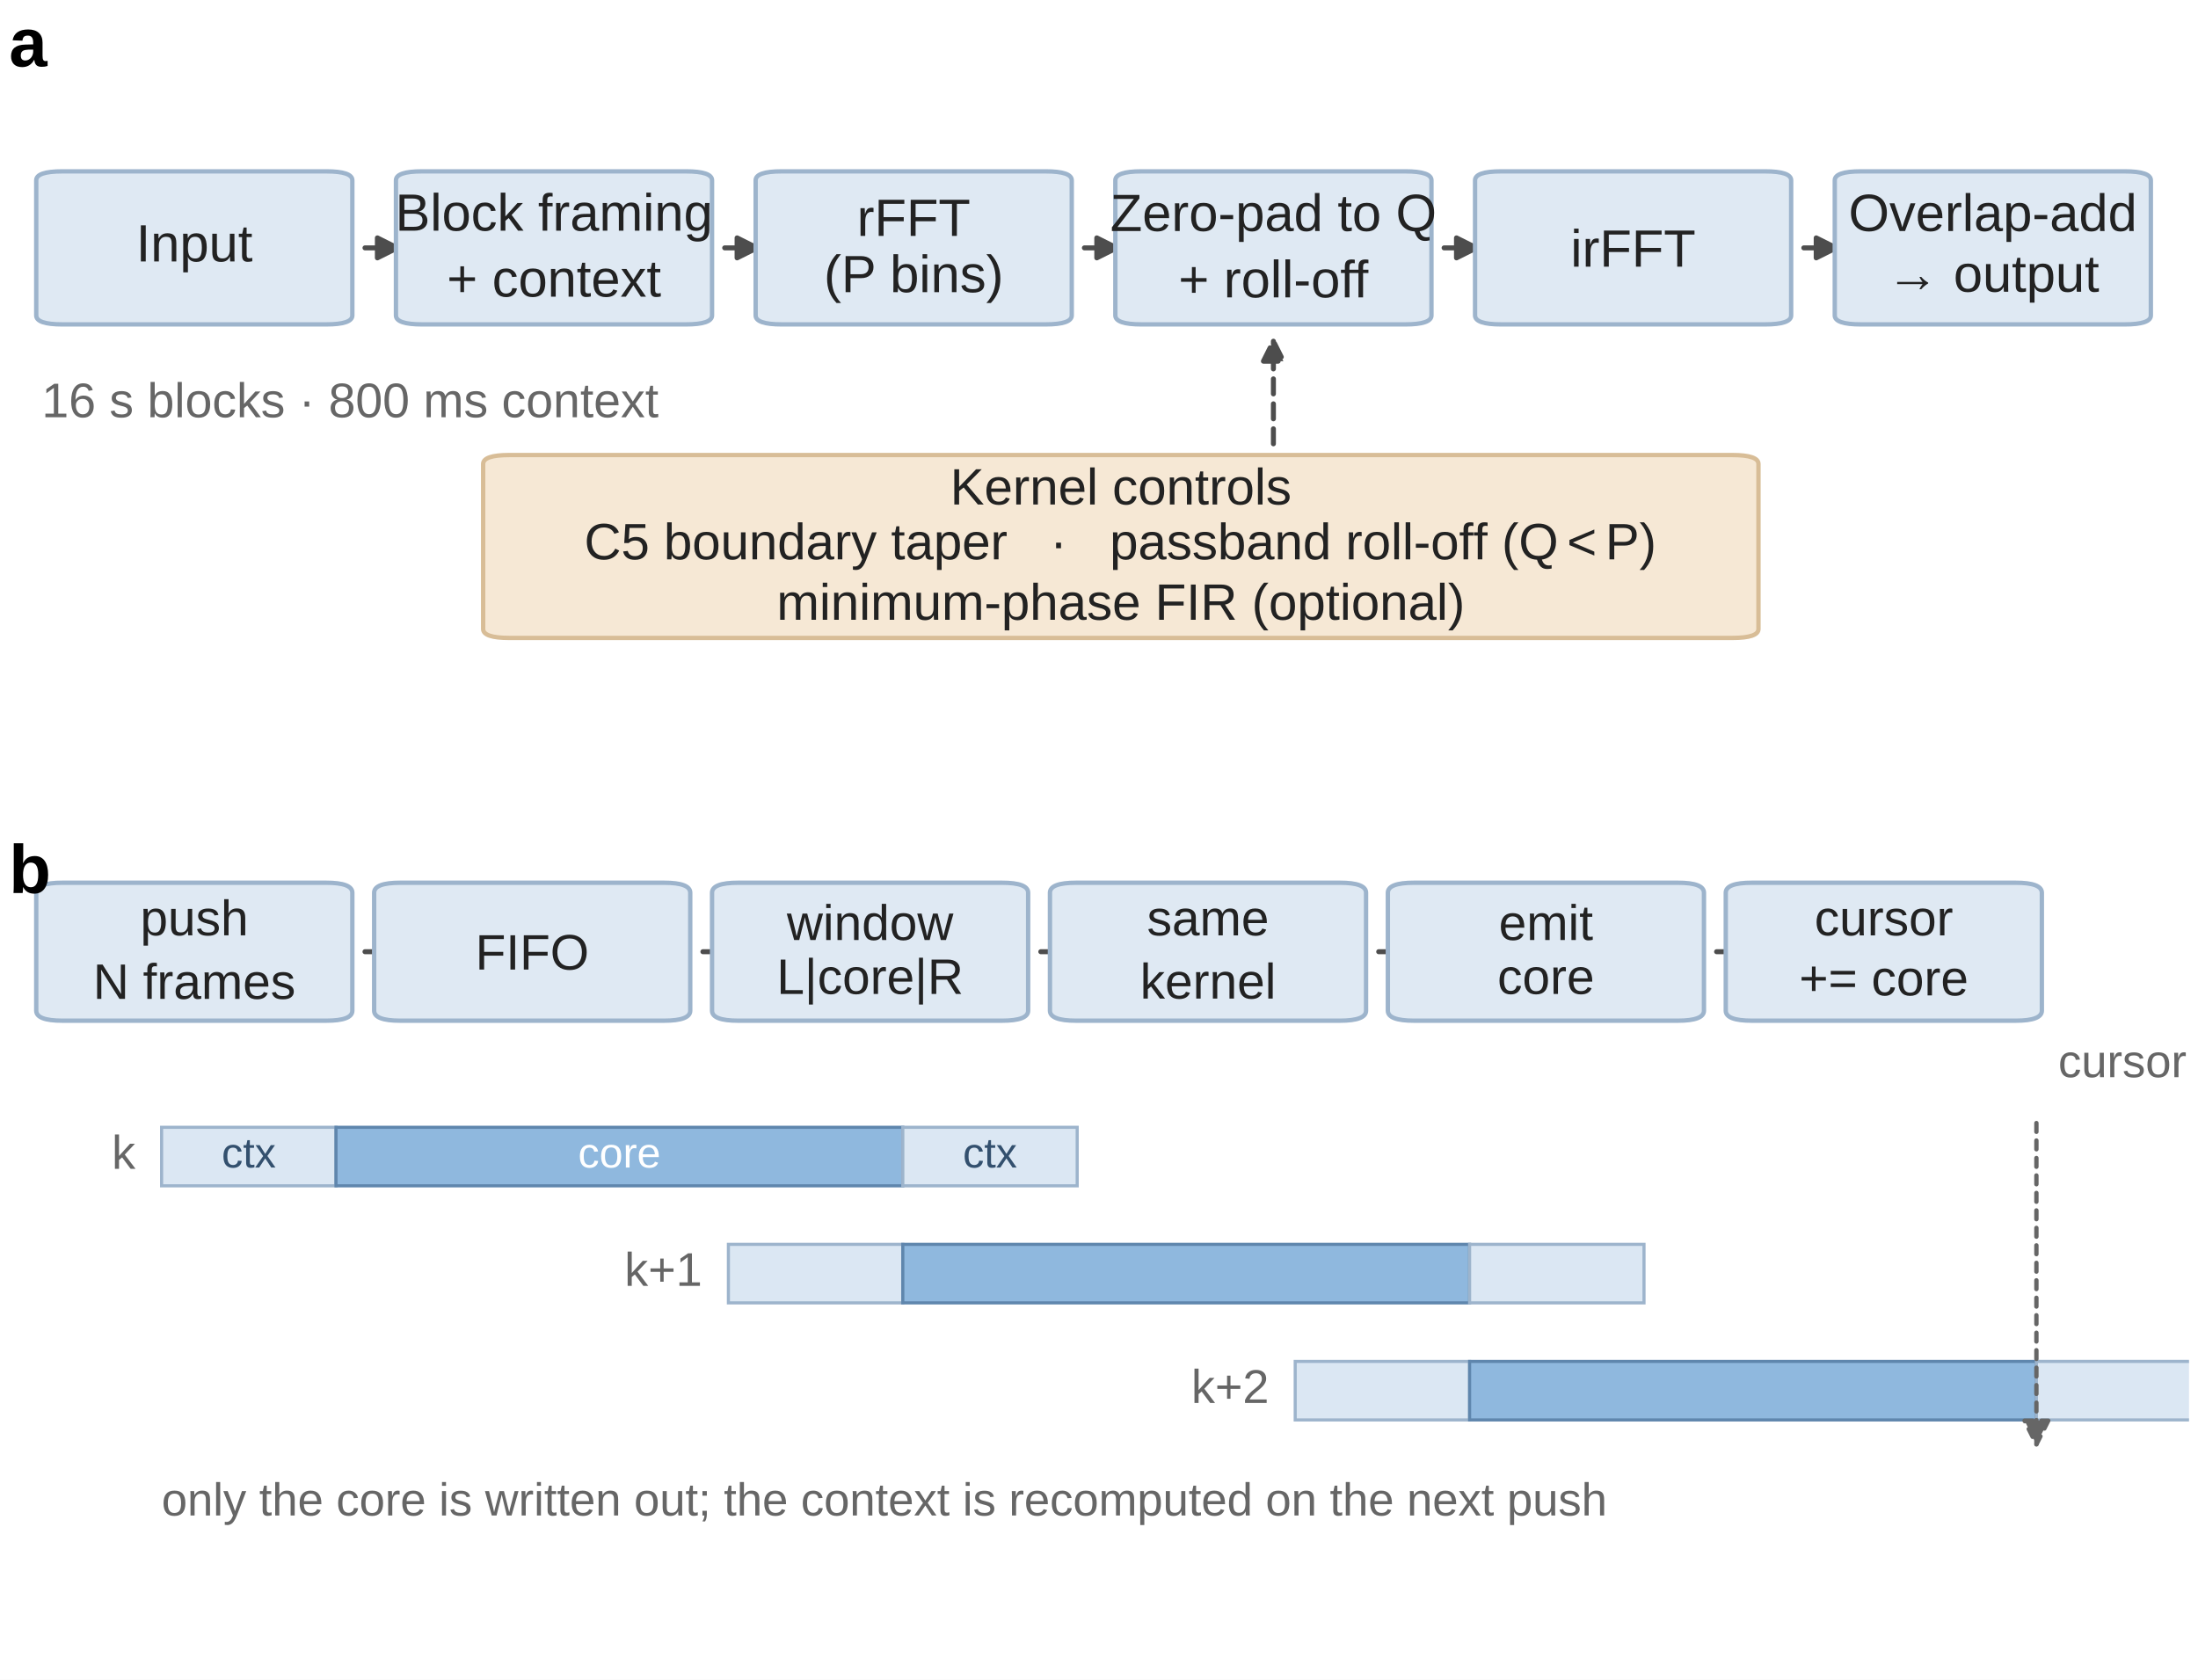
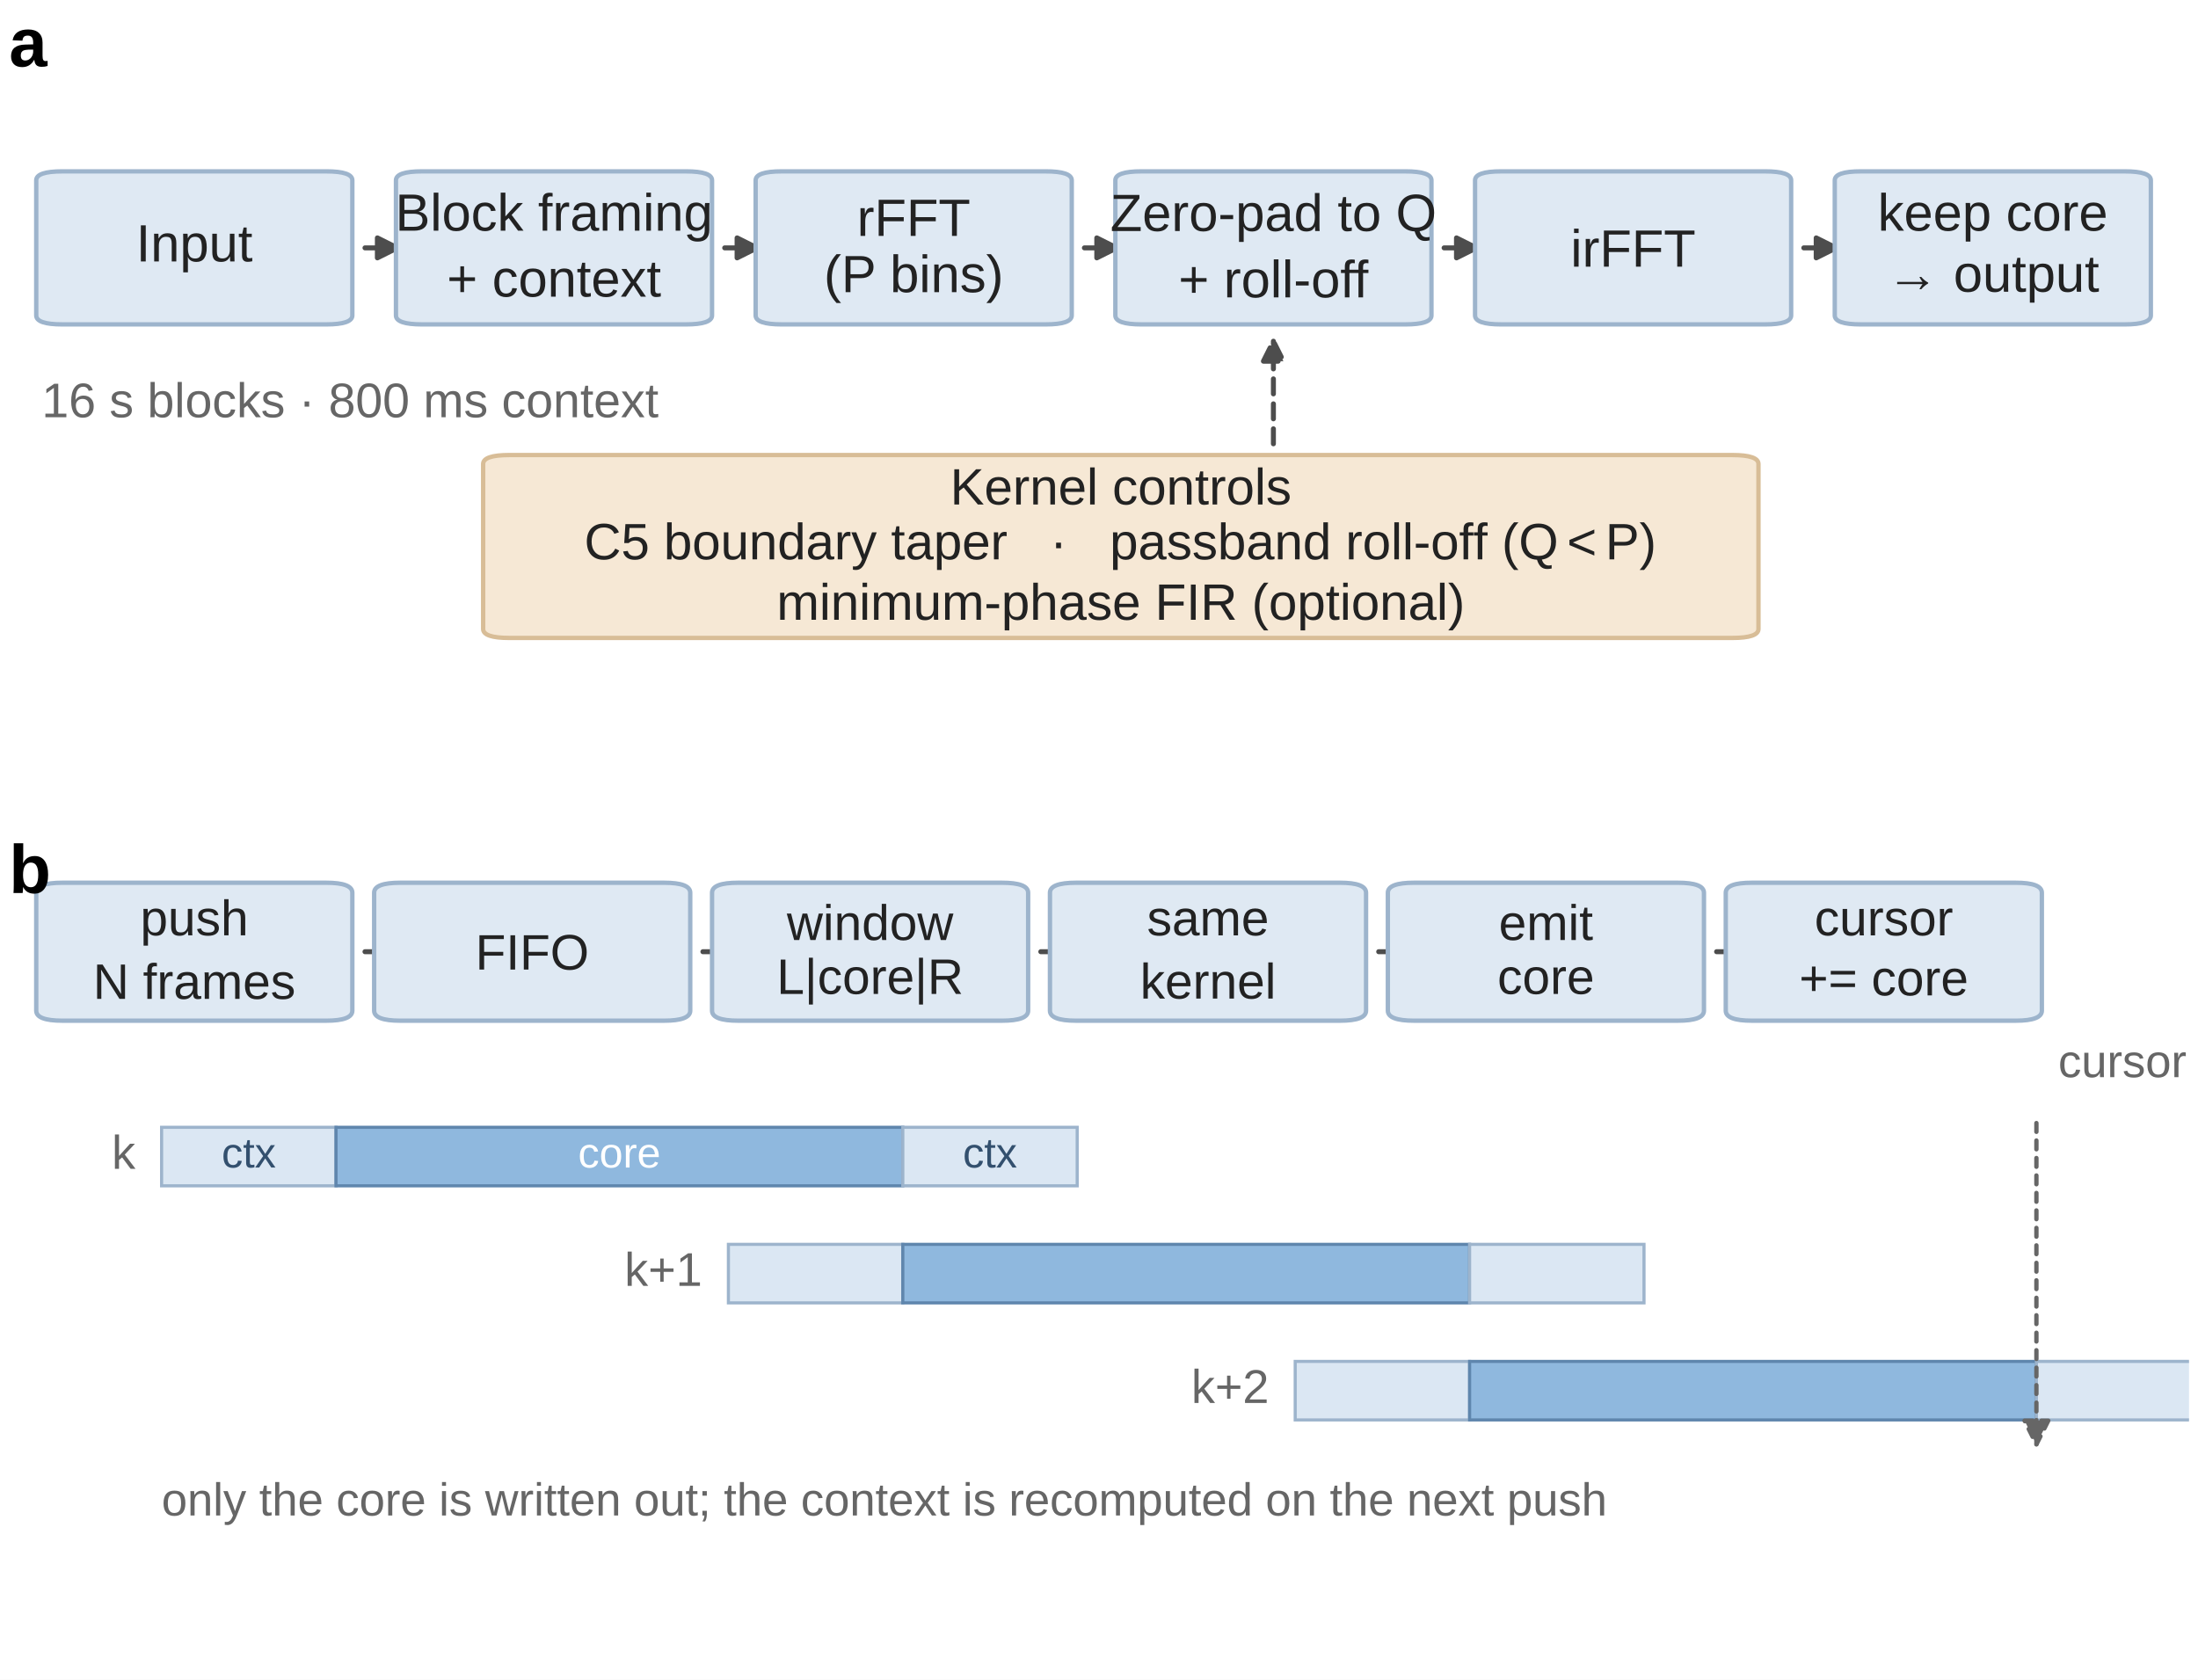
<svg xmlns="http://www.w3.org/2000/svg" width="352.179pt" height="269.167pt" viewBox="0 0 352.179 269.167" version="1.1">
  <defs>
    <style type="text/css">*{stroke-linejoin: round; stroke-linecap: butt}</style>
  </defs>
  <g id="figure_1">
    <g id="patch_1">
      <path d="M 0 269.167  L 352.179 269.167  L 352.179 0  L 0 0  z " style="fill: #ffffff" />
    </g>
    <g id="axes_1">
      <g id="patch_2">
-         <path d="M 58.482 39.72  Q 61.522 39.72 63.667 39.72  " clip-path="url(#p27c0d33f7a)" style="fill: none; stroke: #4d4d4d; stroke-width: 0.8; stroke-linecap: round" />
-         <path d="M 60.467 38.12  L 63.667 39.72  L 60.467 41.32  z " clip-path="url(#p27c0d33f7a)" style="fill: #4d4d4d; stroke: #4d4d4d; stroke-width: 0.8; stroke-linecap: round" />
+         <path d="M 58.482 39.72  Q 61.522 39.72 63.667 39.72  " clip-path="url(#p656f8f084d)" style="fill: none; stroke: #4d4d4d; stroke-width: 0.8; stroke-linecap: round" />
+         <path d="M 60.467 38.12  L 63.667 39.72  L 60.467 41.32  z " clip-path="url(#p656f8f084d)" style="fill: #4d4d4d; stroke: #4d4d4d; stroke-width: 0.8; stroke-linecap: round" />
      </g>
      <g id="patch_3">
-         <path d="M 116.116 39.72  Q 119.156 39.72 121.302 39.72  " clip-path="url(#p27c0d33f7a)" style="fill: none; stroke: #4d4d4d; stroke-width: 0.8; stroke-linecap: round" />
-         <path d="M 118.102 38.12  L 121.302 39.72  L 118.102 41.32  z " clip-path="url(#p27c0d33f7a)" style="fill: #4d4d4d; stroke: #4d4d4d; stroke-width: 0.8; stroke-linecap: round" />
+         <path d="M 116.116 39.72  Q 119.156 39.72 121.302 39.72  " clip-path="url(#p656f8f084d)" style="fill: none; stroke: #4d4d4d; stroke-width: 0.8; stroke-linecap: round" />
+         <path d="M 118.102 38.12  L 121.302 39.72  L 118.102 41.32  z " clip-path="url(#p656f8f084d)" style="fill: #4d4d4d; stroke: #4d4d4d; stroke-width: 0.8; stroke-linecap: round" />
      </g>
      <g id="patch_4">
-         <path d="M 173.751 39.72  Q 176.791 39.72 178.936 39.72  " clip-path="url(#p27c0d33f7a)" style="fill: none; stroke: #4d4d4d; stroke-width: 0.8; stroke-linecap: round" />
-         <path d="M 175.736 38.12  L 178.936 39.72  L 175.736 41.32  z " clip-path="url(#p27c0d33f7a)" style="fill: #4d4d4d; stroke: #4d4d4d; stroke-width: 0.8; stroke-linecap: round" />
+         <path d="M 173.751 39.72  Q 176.791 39.72 178.936 39.72  " clip-path="url(#p656f8f084d)" style="fill: none; stroke: #4d4d4d; stroke-width: 0.8; stroke-linecap: round" />
+         <path d="M 175.736 38.12  L 178.936 39.72  L 175.736 41.32  z " clip-path="url(#p656f8f084d)" style="fill: #4d4d4d; stroke: #4d4d4d; stroke-width: 0.8; stroke-linecap: round" />
      </g>
      <g id="patch_5">
-         <path d="M 231.385 39.72  Q 234.425 39.72 236.57 39.72  " clip-path="url(#p27c0d33f7a)" style="fill: none; stroke: #4d4d4d; stroke-width: 0.8; stroke-linecap: round" />
-         <path d="M 233.37 38.12  L 236.57 39.72  L 233.37 41.32  z " clip-path="url(#p27c0d33f7a)" style="fill: #4d4d4d; stroke: #4d4d4d; stroke-width: 0.8; stroke-linecap: round" />
+         <path d="M 231.385 39.72  Q 234.425 39.72 236.57 39.72  " clip-path="url(#p656f8f084d)" style="fill: none; stroke: #4d4d4d; stroke-width: 0.8; stroke-linecap: round" />
+         <path d="M 233.37 38.12  L 236.57 39.72  L 233.37 41.32  z " clip-path="url(#p656f8f084d)" style="fill: #4d4d4d; stroke: #4d4d4d; stroke-width: 0.8; stroke-linecap: round" />
      </g>
      <g id="patch_6">
-         <path d="M 289.019 39.72  Q 292.059 39.72 294.205 39.72  " clip-path="url(#p27c0d33f7a)" style="fill: none; stroke: #4d4d4d; stroke-width: 0.8; stroke-linecap: round" />
-         <path d="M 291.005 38.12  L 294.205 39.72  L 291.005 41.32  z " clip-path="url(#p27c0d33f7a)" style="fill: #4d4d4d; stroke: #4d4d4d; stroke-width: 0.8; stroke-linecap: round" />
+         <path d="M 289.019 39.72  Q 292.059 39.72 294.205 39.72  " clip-path="url(#p656f8f084d)" style="fill: none; stroke: #4d4d4d; stroke-width: 0.8; stroke-linecap: round" />
+         <path d="M 291.005 38.12  L 294.205 39.72  L 291.005 41.32  z " clip-path="url(#p656f8f084d)" style="fill: #4d4d4d; stroke: #4d4d4d; stroke-width: 0.8; stroke-linecap: round" />
      </g>
      <g id="patch_7">
-         <path d="M 204.034 71.113  Q 204.034 62.449 204.034 54.679  " clip-path="url(#p27c0d33f7a)" style="fill: none; stroke-dasharray: 2.4,1.6; stroke-dashoffset: 0; stroke: #4d4d4d; stroke-width: 0.8; stroke-linecap: round" />
-         <path d="M 202.434 57.879  L 204.034 54.679  L 205.634 57.879  z " clip-path="url(#p27c0d33f7a)" style="fill: #4d4d4d; stroke-dasharray: 2.4,1.6; stroke-dashoffset: 0; stroke: #4d4d4d; stroke-width: 0.8; stroke-linecap: round" />
+         <path d="M 204.034 71.113  Q 204.034 62.449 204.034 54.679  " clip-path="url(#p656f8f084d)" style="fill: none; stroke-dasharray: 2.4,1.6; stroke-dashoffset: 0; stroke: #4d4d4d; stroke-width: 0.8; stroke-linecap: round" />
+         <path d="M 202.434 57.879  L 204.034 54.679  L 205.634 57.879  z " clip-path="url(#p656f8f084d)" style="fill: #4d4d4d; stroke-dasharray: 2.4,1.6; stroke-dashoffset: 0; stroke: #4d4d4d; stroke-width: 0.8; stroke-linecap: round" />
      </g>
      <g id="patch_8">
-         <path d="M 9.998 51.982  L 52.263 51.982  Q 56.455 51.982 56.455 50.546  L 56.455 28.894  Q 56.455 27.459 52.263 27.459  L 9.998 27.459  Q 5.806 27.459 5.806 28.894  L 5.806 50.546  Q 5.806 51.982 9.998 51.982  z " clip-path="url(#p27c0d33f7a)" style="fill: #dfe9f3; stroke: #9db4cc; stroke-width: 0.7; stroke-linejoin: miter" />
+         <path d="M 9.998 51.982  L 52.263 51.982  Q 56.455 51.982 56.455 50.546  L 56.455 28.894  Q 56.455 27.459 52.263 27.459  L 9.998 27.459  Q 5.806 27.459 5.806 28.894  L 5.806 50.546  Q 5.806 51.982 9.998 51.982  z " clip-path="url(#p656f8f084d)" style="fill: #dfe9f3; stroke: #9db4cc; stroke-width: 0.7; stroke-linejoin: miter" />
      </g>
      <g id="patch_9">
-         <path d="M 67.632 51.982  L 109.897 51.982  Q 114.089 51.982 114.089 50.546  L 114.089 28.894  Q 114.089 27.459 109.897 27.459  L 67.632 27.459  Q 63.441 27.459 63.441 28.894  L 63.441 50.546  Q 63.441 51.982 67.632 51.982  z " clip-path="url(#p27c0d33f7a)" style="fill: #dfe9f3; stroke: #9db4cc; stroke-width: 0.7; stroke-linejoin: miter" />
+         <path d="M 67.632 51.982  L 109.897 51.982  Q 114.089 51.982 114.089 50.546  L 114.089 28.894  Q 114.089 27.459 109.897 27.459  L 67.632 27.459  Q 63.441 27.459 63.441 28.894  L 63.441 50.546  Q 63.441 51.982 67.632 51.982  z " clip-path="url(#p656f8f084d)" style="fill: #dfe9f3; stroke: #9db4cc; stroke-width: 0.7; stroke-linejoin: miter" />
      </g>
      <g id="patch_10">
-         <path d="M 125.267 51.982  L 167.532 51.982  Q 171.723 51.982 171.723 50.546  L 171.723 28.894  Q 171.723 27.459 167.532 27.459  L 125.267 27.459  Q 121.075 27.459 121.075 28.894  L 121.075 50.546  Q 121.075 51.982 125.267 51.982  z " clip-path="url(#p27c0d33f7a)" style="fill: #dfe9f3; stroke: #9db4cc; stroke-width: 0.7; stroke-linejoin: miter" />
+         <path d="M 125.267 51.982  L 167.532 51.982  Q 171.723 51.982 171.723 50.546  L 171.723 28.894  Q 171.723 27.459 167.532 27.459  L 125.267 27.459  Q 121.075 27.459 121.075 28.894  L 121.075 50.546  Q 121.075 51.982 125.267 51.982  z " clip-path="url(#p656f8f084d)" style="fill: #dfe9f3; stroke: #9db4cc; stroke-width: 0.7; stroke-linejoin: miter" />
      </g>
      <g id="patch_11">
-         <path d="M 182.901 51.982  L 225.166 51.982  Q 229.358 51.982 229.358 50.546  L 229.358 28.894  Q 229.358 27.459 225.166 27.459  L 182.901 27.459  Q 178.709 27.459 178.709 28.894  L 178.709 50.546  Q 178.709 51.982 182.901 51.982  z " clip-path="url(#p27c0d33f7a)" style="fill: #dfe9f3; stroke: #9db4cc; stroke-width: 0.7; stroke-linejoin: miter" />
+         <path d="M 182.901 51.982  L 225.166 51.982  Q 229.358 51.982 229.358 50.546  L 229.358 28.894  Q 229.358 27.459 225.166 27.459  L 182.901 27.459  Q 178.709 27.459 178.709 28.894  L 178.709 50.546  Q 178.709 51.982 182.901 51.982  z " clip-path="url(#p656f8f084d)" style="fill: #dfe9f3; stroke: #9db4cc; stroke-width: 0.7; stroke-linejoin: miter" />
      </g>
      <g id="patch_12">
-         <path d="M 240.535 51.982  L 282.801 51.982  Q 286.992 51.982 286.992 50.546  L 286.992 28.894  Q 286.992 27.459 282.801 27.459  L 240.535 27.459  Q 236.344 27.459 236.344 28.894  L 236.344 50.546  Q 236.344 51.982 240.535 51.982  z " clip-path="url(#p27c0d33f7a)" style="fill: #dfe9f3; stroke: #9db4cc; stroke-width: 0.7; stroke-linejoin: miter" />
+         <path d="M 240.535 51.982  L 282.801 51.982  Q 286.992 51.982 286.992 50.546  L 286.992 28.894  Q 286.992 27.459 282.801 27.459  L 240.535 27.459  Q 236.344 27.459 236.344 28.894  L 236.344 50.546  Q 236.344 51.982 240.535 51.982  z " clip-path="url(#p656f8f084d)" style="fill: #dfe9f3; stroke: #9db4cc; stroke-width: 0.7; stroke-linejoin: miter" />
      </g>
      <g id="patch_13">
-         <path d="M 298.17 51.982  L 340.435 51.982  Q 344.626 51.982 344.626 50.546  L 344.626 28.894  Q 344.626 27.459 340.435 27.459  L 298.17 27.459  Q 293.978 27.459 293.978 28.894  L 293.978 50.546  Q 293.978 51.982 298.17 51.982  z " clip-path="url(#p27c0d33f7a)" style="fill: #dfe9f3; stroke: #9db4cc; stroke-width: 0.7; stroke-linejoin: miter" />
+         <path d="M 298.17 51.982  L 340.435 51.982  Q 344.626 51.982 344.626 50.546  L 344.626 28.894  Q 344.626 27.459 340.435 27.459  L 298.17 27.459  Q 293.978 27.459 293.978 28.894  L 293.978 50.546  Q 293.978 51.982 298.17 51.982  z " clip-path="url(#p656f8f084d)" style="fill: #dfe9f3; stroke: #9db4cc; stroke-width: 0.7; stroke-linejoin: miter" />
      </g>
      <g id="patch_14">
-         <path d="M 81.604 102.225  L 277.561 102.225  Q 281.753 102.225 281.753 100.789  L 281.753 74.352  Q 281.753 72.916 277.561 72.916  L 81.604 72.916  Q 77.413 72.916 77.413 74.352  L 77.413 100.789  Q 77.413 102.225 81.604 102.225  z " clip-path="url(#p27c0d33f7a)" style="fill: #f6e8d5; stroke: #d8bd97; stroke-width: 0.7; stroke-linejoin: miter" />
+         <path d="M 81.604 102.225  L 277.561 102.225  Q 281.753 102.225 281.753 100.789  L 281.753 74.352  Q 281.753 72.916 277.561 72.916  L 81.604 72.916  Q 77.413 72.916 77.413 74.352  L 77.413 100.789  Q 77.413 102.225 81.604 102.225  z " clip-path="url(#p656f8f084d)" style="fill: #f6e8d5; stroke: #d8bd97; stroke-width: 0.7; stroke-linejoin: miter" />
      </g>
      <g id="text_1">
        <text style="font-size: 8.4px; font-family: 'Arial', 'Helvetica', 'DejaVu Sans', sans-serif; text-anchor: middle; fill: #222222" x="31.13" y="41.892" transform="rotate(-0 31.13043 41.89173)">Input</text>
      </g>
      <g id="text_2">
        <text style="font-size: 8.4px; font-family: 'Arial', 'Helvetica', 'DejaVu Sans', sans-serif; fill: #222222" transform="translate(63.32396 36.96669)">Block framing</text>
        <text style="font-size: 8.4px; font-family: 'Arial', 'Helvetica', 'DejaVu Sans', sans-serif; fill: #222222" transform="translate(71.60452 47.53667)">+ context</text>
      </g>
      <g id="text_3">
        <text style="font-size: 8.4px; font-family: 'Arial', 'Helvetica', 'DejaVu Sans', sans-serif; fill: #222222" transform="translate(137.3049 37.79948)">rFFT</text>
        <text style="font-size: 8.4px; font-family: 'Arial', 'Helvetica', 'DejaVu Sans', sans-serif; fill: #222222" transform="translate(132.0056 46.8207)">(P bins)</text>
      </g>
      <g id="text_4">
        <text style="font-size: 8.4px; font-family: 'Arial', 'Helvetica', 'DejaVu Sans', sans-serif; fill: #222222" transform="translate(177.8905 37.01854)">Zero-pad to Q</text>
        <text style="font-size: 8.4px; font-family: 'Arial', 'Helvetica', 'DejaVu Sans', sans-serif; fill: #222222" transform="translate(188.8217 47.65545)">+ roll-off</text>
      </g>
      <g id="text_5">
        <text style="font-size: 8.4px; font-family: 'Arial', 'Helvetica', 'DejaVu Sans', sans-serif; text-anchor: middle; fill: #222222" x="261.668" y="42.726" transform="rotate(-0 261.6679 42.72648)">irFFT</text>
      </g>
      <g id="text_6">
-         <text style="font-size: 8.4px; font-family: 'Arial', 'Helvetica', 'DejaVu Sans', sans-serif; fill: #222222" transform="translate(296.1918 37.01854)">Overlap-add</text>
+         <text style="font-size: 8.4px; font-family: 'Arial', 'Helvetica', 'DejaVu Sans', sans-serif; fill: #222222" transform="translate(300.859 36.96473)">keep core</text>
        <text style="font-size: 8.4px; font-family: 'Arial', 'Helvetica', 'DejaVu Sans', sans-serif; fill: #222222" transform="translate(302.2595 46.75114)">→ output</text>
      </g>
      <g id="text_7">
        <text style="font-size: 8.2px; font-family: 'Arial', 'Helvetica', 'DejaVu Sans', sans-serif; fill: #222222" transform="translate(152.2375 80.83771)">Kernel controls</text>
        <g style="fill: #222222" transform="translate(93.6056 89.66144)">
          <text>
            <tspan x="0" y="-0.031" style="font-size: 8.2px; font-family: 'Arial'; fill: #222222">C</tspan>
            <tspan x="5.913" y="-0.031" style="font-size: 8.2px; font-family: 'Arial'; fill: #222222">5</tspan>
            <tspan x="10.466" y="-0.031" style="font-size: 8.2px; font-family: 'Arial'; fill: #222222"> </tspan>
            <tspan x="12.741" y="-0.031" style="font-size: 8.2px; font-family: 'Arial'; fill: #222222">b</tspan>
            <tspan x="17.294" y="-0.031" style="font-size: 8.2px; font-family: 'Arial'; fill: #222222">o</tspan>
            <tspan x="21.848" y="-0.031" style="font-size: 8.2px; font-family: 'Arial'; fill: #222222">u</tspan>
            <tspan x="26.401" y="-0.031" style="font-size: 8.2px; font-family: 'Arial'; fill: #222222">n</tspan>
            <tspan x="30.955" y="-0.031" style="font-size: 8.2px; font-family: 'Arial'; fill: #222222">d</tspan>
            <tspan x="35.508" y="-0.031" style="font-size: 8.2px; font-family: 'Arial'; fill: #222222">a</tspan>
            <tspan x="40.062" y="-0.031" style="font-size: 8.2px; font-family: 'Arial'; fill: #222222">r</tspan>
            <tspan x="42.788" y="-0.031" style="font-size: 8.2px; font-family: 'Arial'; fill: #222222">y</tspan>
            <tspan x="46.882" y="-0.031" style="font-size: 8.2px; font-family: 'Arial'; fill: #222222"> </tspan>
            <tspan x="49.157" y="-0.031" style="font-size: 8.2px; font-family: 'Arial'; fill: #222222">t</tspan>
            <tspan x="51.432" y="-0.031" style="font-size: 8.2px; font-family: 'Arial'; fill: #222222">a</tspan>
            <tspan x="55.985" y="-0.031" style="font-size: 8.2px; font-family: 'Arial'; fill: #222222">p</tspan>
            <tspan x="60.539" y="-0.031" style="font-size: 8.2px; font-family: 'Arial'; fill: #222222">e</tspan>
            <tspan x="65.092" y="-0.031" style="font-size: 8.2px; font-family: 'Arial'; fill: #222222">r</tspan>
            <tspan x="67.819" y="-0.031" style="font-size: 8.2px; font-family: 'Arial'; fill: #222222"> </tspan>
            <tspan x="70.093" y="-0.031" style="font-size: 8.2px; font-family: 'Arial'; fill: #222222"> </tspan>
            <tspan x="72.368" y="-0.031" style="font-size: 8.2px; font-family: 'Arial'; fill: #222222"> </tspan>
            <tspan x="74.643" y="-0.031" style="font-size: 8.2px; font-family: 'Arial'; fill: #222222">·</tspan>
            <tspan x="77.369" y="-0.031" style="font-size: 8.2px; font-family: 'Arial'; fill: #222222"> </tspan>
            <tspan x="79.644" y="-0.031" style="font-size: 8.2px; font-family: 'Arial'; fill: #222222"> </tspan>
            <tspan x="81.919" y="-0.031" style="font-size: 8.2px; font-family: 'Arial'; fill: #222222"> </tspan>
            <tspan x="84.194" y="-0.031" style="font-size: 8.2px; font-family: 'Arial'; fill: #222222">p</tspan>
            <tspan x="88.747" y="-0.031" style="font-size: 8.2px; font-family: 'Arial'; fill: #222222">a</tspan>
            <tspan x="93.301" y="-0.031" style="font-size: 8.2px; font-family: 'Arial'; fill: #222222">s</tspan>
            <tspan x="97.394" y="-0.031" style="font-size: 8.2px; font-family: 'Arial'; fill: #222222">s</tspan>
            <tspan x="101.488" y="-0.031" style="font-size: 8.2px; font-family: 'Arial'; fill: #222222">b</tspan>
            <tspan x="106.042" y="-0.031" style="font-size: 8.2px; font-family: 'Arial'; fill: #222222">a</tspan>
            <tspan x="110.595" y="-0.031" style="font-size: 8.2px; font-family: 'Arial'; fill: #222222">n</tspan>
            <tspan x="115.149" y="-0.031" style="font-size: 8.2px; font-family: 'Arial'; fill: #222222">d</tspan>
            <tspan x="119.702" y="-0.031" style="font-size: 8.2px; font-family: 'Arial'; fill: #222222"> </tspan>
            <tspan x="121.977" y="-0.031" style="font-size: 8.2px; font-family: 'Arial'; fill: #222222">r</tspan>
            <tspan x="124.703" y="-0.031" style="font-size: 8.2px; font-family: 'Arial'; fill: #222222">o</tspan>
            <tspan x="129.257" y="-0.031" style="font-size: 8.2px; font-family: 'Arial'; fill: #222222">l</tspan>
            <tspan x="131.076" y="-0.031" style="font-size: 8.2px; font-family: 'Arial'; fill: #222222">l</tspan>
            <tspan x="132.895" y="-0.031" style="font-size: 8.2px; font-family: 'Arial'; fill: #222222">-</tspan>
            <tspan x="135.621" y="-0.031" style="font-size: 8.2px; font-family: 'Arial'; fill: #222222">o</tspan>
            <tspan x="140.175" y="-0.031" style="font-size: 8.2px; font-family: 'Arial'; fill: #222222">f</tspan>
            <tspan x="142.45" y="-0.031" style="font-size: 8.2px; font-family: 'Arial'; fill: #222222">f</tspan>
            <tspan x="144.724" y="-0.031" style="font-size: 8.2px; font-family: 'Arial'; fill: #222222"> </tspan>
            <tspan x="146.999" y="-0.031" style="font-size: 8.2px; font-family: 'Arial'; fill: #222222">(</tspan>
            <tspan x="149.726" y="-0.031" style="font-size: 8.2px; font-family: 'Arial'; fill: #222222">Q</tspan>
            <tspan x="157.458" y="-0.031" style="font-size: 8.2px; font-family: 'Arial'; fill: #222222">&lt;</tspan>
            <tspan x="163.604" y="-0.031" style="font-size: 8.2px; font-family: 'Arial'; fill: #222222">P</tspan>
            <tspan x="169.065" y="-0.031" style="font-size: 8.2px; font-family: 'Arial'; fill: #222222">)</tspan>
          </text>
        </g>
        <text style="font-size: 8.2px; font-family: 'Arial', 'Helvetica', 'DejaVu Sans', sans-serif; fill: #222222" transform="translate(124.4466 99.31158)">minimum-phase FIR (optional)</text>
      </g>
      <g id="text_8">
        <text style="font-size: 7.8px; font-family: 'Arial', 'Helvetica', 'DejaVu Sans', sans-serif; text-anchor: start; fill: #666666" x="6.679" y="66.86" transform="rotate(-0 6.679488 66.86013)">16 s blocks · 800 ms context</text>
      </g>
      <g id="text_9">
        <text style="font-weight: 700; font-size: 11px; font-family: 'Arial', 'Helvetica', 'DejaVu Sans', sans-serif; text-anchor: start" x="1.44" y="10.645" transform="rotate(-0 1.44 10.64456)">a</text>
      </g>
    </g>
    <g id="axes_2">
      <g id="patch_15">
-         <path d="M 58.482 152.503  Q 61.522 152.503 63.667 152.503  " clip-path="url(#p6d2e4bfa90)" style="fill: none; stroke: #4d4d4d; stroke-width: 0.8; stroke-linecap: round" />
-         <path d="M 60.467 150.903  L 63.667 152.503  L 60.467 154.103  z " clip-path="url(#p6d2e4bfa90)" style="fill: #4d4d4d; stroke: #4d4d4d; stroke-width: 0.8; stroke-linecap: round" />
+         <path d="M 58.482 152.503  Q 61.522 152.503 63.667 152.503  " clip-path="url(#p218da729a0)" style="fill: none; stroke: #4d4d4d; stroke-width: 0.8; stroke-linecap: round" />
+         <path d="M 60.467 150.903  L 63.667 152.503  L 60.467 154.103  z " clip-path="url(#p218da729a0)" style="fill: #4d4d4d; stroke: #4d4d4d; stroke-width: 0.8; stroke-linecap: round" />
      </g>
      <g id="patch_16">
-         <path d="M 112.623 152.503  Q 115.663 152.503 117.809 152.503  " clip-path="url(#p6d2e4bfa90)" style="fill: none; stroke: #4d4d4d; stroke-width: 0.8; stroke-linecap: round" />
-         <path d="M 114.609 150.903  L 117.809 152.503  L 114.609 154.103  z " clip-path="url(#p6d2e4bfa90)" style="fill: #4d4d4d; stroke: #4d4d4d; stroke-width: 0.8; stroke-linecap: round" />
+         <path d="M 112.623 152.503  Q 115.663 152.503 117.809 152.503  " clip-path="url(#p218da729a0)" style="fill: none; stroke: #4d4d4d; stroke-width: 0.8; stroke-linecap: round" />
+         <path d="M 114.609 150.903  L 117.809 152.503  L 114.609 154.103  z " clip-path="url(#p218da729a0)" style="fill: #4d4d4d; stroke: #4d4d4d; stroke-width: 0.8; stroke-linecap: round" />
      </g>
      <g id="patch_17">
-         <path d="M 166.765 152.503  Q 169.805 152.503 171.95 152.503  " clip-path="url(#p6d2e4bfa90)" style="fill: none; stroke: #4d4d4d; stroke-width: 0.8; stroke-linecap: round" />
-         <path d="M 168.75 150.903  L 171.95 152.503  L 168.75 154.103  z " clip-path="url(#p6d2e4bfa90)" style="fill: #4d4d4d; stroke: #4d4d4d; stroke-width: 0.8; stroke-linecap: round" />
+         <path d="M 166.765 152.503  Q 169.805 152.503 171.95 152.503  " clip-path="url(#p218da729a0)" style="fill: none; stroke: #4d4d4d; stroke-width: 0.8; stroke-linecap: round" />
+         <path d="M 168.75 150.903  L 171.95 152.503  L 168.75 154.103  z " clip-path="url(#p218da729a0)" style="fill: #4d4d4d; stroke: #4d4d4d; stroke-width: 0.8; stroke-linecap: round" />
      </g>
      <g id="patch_18">
-         <path d="M 220.906 152.503  Q 223.946 152.503 226.091 152.503  " clip-path="url(#p6d2e4bfa90)" style="fill: none; stroke: #4d4d4d; stroke-width: 0.8; stroke-linecap: round" />
-         <path d="M 222.891 150.903  L 226.091 152.503  L 222.891 154.103  z " clip-path="url(#p6d2e4bfa90)" style="fill: #4d4d4d; stroke: #4d4d4d; stroke-width: 0.8; stroke-linecap: round" />
+         <path d="M 220.906 152.503  Q 223.946 152.503 226.091 152.503  " clip-path="url(#p218da729a0)" style="fill: none; stroke: #4d4d4d; stroke-width: 0.8; stroke-linecap: round" />
+         <path d="M 222.891 150.903  L 226.091 152.503  L 222.891 154.103  z " clip-path="url(#p218da729a0)" style="fill: #4d4d4d; stroke: #4d4d4d; stroke-width: 0.8; stroke-linecap: round" />
      </g>
      <g id="patch_19">
-         <path d="M 275.047 152.503  Q 278.087 152.503 280.233 152.503  " clip-path="url(#p6d2e4bfa90)" style="fill: none; stroke: #4d4d4d; stroke-width: 0.8; stroke-linecap: round" />
-         <path d="M 277.033 150.903  L 280.233 152.503  L 277.033 154.103  z " clip-path="url(#p6d2e4bfa90)" style="fill: #4d4d4d; stroke: #4d4d4d; stroke-width: 0.8; stroke-linecap: round" />
+         <path d="M 275.047 152.503  Q 278.087 152.503 280.233 152.503  " clip-path="url(#p218da729a0)" style="fill: none; stroke: #4d4d4d; stroke-width: 0.8; stroke-linecap: round" />
+         <path d="M 277.033 150.903  L 280.233 152.503  L 277.033 154.103  z " clip-path="url(#p218da729a0)" style="fill: #4d4d4d; stroke: #4d4d4d; stroke-width: 0.8; stroke-linecap: round" />
      </g>
      <g id="patch_20">
-         <path d="M 9.998 163.557  L 52.263 163.557  Q 56.455 163.557 56.455 161.949  L 56.455 143.058  Q 56.455 141.45 52.263 141.45  L 9.998 141.45  Q 5.806 141.45 5.806 143.058  L 5.806 161.949  Q 5.806 163.557 9.998 163.557  z " clip-path="url(#p6d2e4bfa90)" style="fill: #dfe9f3; stroke: #9db4cc; stroke-width: 0.7; stroke-linejoin: miter" />
+         <path d="M 9.998 163.557  L 52.263 163.557  Q 56.455 163.557 56.455 161.949  L 56.455 143.058  Q 56.455 141.45 52.263 141.45  L 9.998 141.45  Q 5.806 141.45 5.806 143.058  L 5.806 161.949  Q 5.806 163.557 9.998 163.557  z " clip-path="url(#p218da729a0)" style="fill: #dfe9f3; stroke: #9db4cc; stroke-width: 0.7; stroke-linejoin: miter" />
      </g>
      <g id="patch_21">
-         <path d="M 64.139 163.557  L 106.404 163.557  Q 110.596 163.557 110.596 161.949  L 110.596 143.058  Q 110.596 141.45 106.404 141.45  L 64.139 141.45  Q 59.948 141.45 59.948 143.058  L 59.948 161.949  Q 59.948 163.557 64.139 163.557  z " clip-path="url(#p6d2e4bfa90)" style="fill: #dfe9f3; stroke: #9db4cc; stroke-width: 0.7; stroke-linejoin: miter" />
+         <path d="M 64.139 163.557  L 106.404 163.557  Q 110.596 163.557 110.596 161.949  L 110.596 143.058  Q 110.596 141.45 106.404 141.45  L 64.139 141.45  Q 59.948 141.45 59.948 143.058  L 59.948 161.949  Q 59.948 163.557 64.139 163.557  z " clip-path="url(#p218da729a0)" style="fill: #dfe9f3; stroke: #9db4cc; stroke-width: 0.7; stroke-linejoin: miter" />
      </g>
      <g id="patch_22">
-         <path d="M 118.281 163.557  L 160.546 163.557  Q 164.737 163.557 164.737 161.949  L 164.737 143.058  Q 164.737 141.45 160.546 141.45  L 118.281 141.45  Q 114.089 141.45 114.089 143.058  L 114.089 161.949  Q 114.089 163.557 118.281 163.557  z " clip-path="url(#p6d2e4bfa90)" style="fill: #dfe9f3; stroke: #9db4cc; stroke-width: 0.7; stroke-linejoin: miter" />
+         <path d="M 118.281 163.557  L 160.546 163.557  Q 164.737 163.557 164.737 161.949  L 164.737 143.058  Q 164.737 141.45 160.546 141.45  L 118.281 141.45  Q 114.089 141.45 114.089 143.058  L 114.089 161.949  Q 114.089 163.557 118.281 163.557  z " clip-path="url(#p218da729a0)" style="fill: #dfe9f3; stroke: #9db4cc; stroke-width: 0.7; stroke-linejoin: miter" />
      </g>
      <g id="patch_23">
-         <path d="M 172.422 163.557  L 214.687 163.557  Q 218.879 163.557 218.879 161.949  L 218.879 143.058  Q 218.879 141.45 214.687 141.45  L 172.422 141.45  Q 168.23 141.45 168.23 143.058  L 168.23 161.949  Q 168.23 163.557 172.422 163.557  z " clip-path="url(#p6d2e4bfa90)" style="fill: #dfe9f3; stroke: #9db4cc; stroke-width: 0.7; stroke-linejoin: miter" />
+         <path d="M 172.422 163.557  L 214.687 163.557  Q 218.879 163.557 218.879 161.949  L 218.879 143.058  Q 218.879 141.45 214.687 141.45  L 172.422 141.45  Q 168.23 141.45 168.23 143.058  L 168.23 161.949  Q 168.23 163.557 172.422 163.557  z " clip-path="url(#p218da729a0)" style="fill: #dfe9f3; stroke: #9db4cc; stroke-width: 0.7; stroke-linejoin: miter" />
      </g>
      <g id="patch_24">
-         <path d="M 226.563 163.557  L 268.829 163.557  Q 273.02 163.557 273.02 161.949  L 273.02 143.058  Q 273.02 141.45 268.829 141.45  L 226.563 141.45  Q 222.372 141.45 222.372 143.058  L 222.372 161.949  Q 222.372 163.557 226.563 163.557  z " clip-path="url(#p6d2e4bfa90)" style="fill: #dfe9f3; stroke: #9db4cc; stroke-width: 0.7; stroke-linejoin: miter" />
+         <path d="M 226.563 163.557  L 268.829 163.557  Q 273.02 163.557 273.02 161.949  L 273.02 143.058  Q 273.02 141.45 268.829 141.45  L 226.563 141.45  Q 222.372 141.45 222.372 143.058  L 222.372 161.949  Q 222.372 163.557 226.563 163.557  z " clip-path="url(#p218da729a0)" style="fill: #dfe9f3; stroke: #9db4cc; stroke-width: 0.7; stroke-linejoin: miter" />
      </g>
      <g id="patch_25">
-         <path d="M 280.705 163.557  L 322.97 163.557  Q 327.162 163.557 327.162 161.949  L 327.162 143.058  Q 327.162 141.45 322.97 141.45  L 280.705 141.45  Q 276.513 141.45 276.513 143.058  L 276.513 161.949  Q 276.513 163.557 280.705 163.557  z " clip-path="url(#p6d2e4bfa90)" style="fill: #dfe9f3; stroke: #9db4cc; stroke-width: 0.7; stroke-linejoin: miter" />
+         <path d="M 280.705 163.557  L 322.97 163.557  Q 327.162 163.557 327.162 161.949  L 327.162 143.058  Q 327.162 141.45 322.97 141.45  L 280.705 141.45  Q 276.513 141.45 276.513 143.058  L 276.513 161.949  Q 276.513 163.557 280.705 163.557  z " clip-path="url(#p218da729a0)" style="fill: #dfe9f3; stroke: #9db4cc; stroke-width: 0.7; stroke-linejoin: miter" />
      </g>
      <g id="patch_26">
-         <path d="M 25.891 190.018  L 53.835 190.018  L 53.835 180.639  L 25.891 180.639  z " clip-path="url(#p6d2e4bfa90)" style="fill: #dbe7f3; stroke: #9db4cc; stroke-width: 0.5; stroke-linejoin: miter" />
+         <path d="M 25.891 190.018  L 53.835 190.018  L 53.835 180.639  L 25.891 180.639  z " clip-path="url(#p218da729a0)" style="fill: #dbe7f3; stroke: #9db4cc; stroke-width: 0.5; stroke-linejoin: miter" />
      </g>
      <g id="patch_27">
-         <path d="M 53.835 190.018  L 144.653 190.018  L 144.653 180.639  L 53.835 180.639  z " clip-path="url(#p6d2e4bfa90)" style="fill: #8fb8de; stroke: #5f86ad; stroke-width: 0.5; stroke-linejoin: miter" />
+         <path d="M 53.835 190.018  L 144.653 190.018  L 144.653 180.639  L 53.835 180.639  z " clip-path="url(#p218da729a0)" style="fill: #8fb8de; stroke: #5f86ad; stroke-width: 0.5; stroke-linejoin: miter" />
      </g>
      <g id="patch_28">
-         <path d="M 144.653 190.018  L 172.597 190.018  L 172.597 180.639  L 144.653 180.639  z " clip-path="url(#p6d2e4bfa90)" style="fill: #dbe7f3; stroke: #9db4cc; stroke-width: 0.5; stroke-linejoin: miter" />
+         <path d="M 144.653 190.018  L 172.597 190.018  L 172.597 180.639  L 144.653 180.639  z " clip-path="url(#p218da729a0)" style="fill: #dbe7f3; stroke: #9db4cc; stroke-width: 0.5; stroke-linejoin: miter" />
      </g>
      <g id="patch_29">
-         <path d="M 116.709 208.775  L 144.653 208.775  L 144.653 199.396  L 116.709 199.396  z " clip-path="url(#p6d2e4bfa90)" style="fill: #dbe7f3; stroke: #9db4cc; stroke-width: 0.5; stroke-linejoin: miter" />
+         <path d="M 116.709 208.775  L 144.653 208.775  L 144.653 199.396  L 116.709 199.396  z " clip-path="url(#p218da729a0)" style="fill: #dbe7f3; stroke: #9db4cc; stroke-width: 0.5; stroke-linejoin: miter" />
      </g>
      <g id="patch_30">
-         <path d="M 144.653 208.775  L 235.47 208.775  L 235.47 199.396  L 144.653 199.396  z " clip-path="url(#p6d2e4bfa90)" style="fill: #8fb8de; stroke: #5f86ad; stroke-width: 0.5; stroke-linejoin: miter" />
+         <path d="M 144.653 208.775  L 235.47 208.775  L 235.47 199.396  L 144.653 199.396  z " clip-path="url(#p218da729a0)" style="fill: #8fb8de; stroke: #5f86ad; stroke-width: 0.5; stroke-linejoin: miter" />
      </g>
      <g id="patch_31">
-         <path d="M 235.47 208.775  L 263.414 208.775  L 263.414 199.396  L 235.47 199.396  z " clip-path="url(#p6d2e4bfa90)" style="fill: #dbe7f3; stroke: #9db4cc; stroke-width: 0.5; stroke-linejoin: miter" />
+         <path d="M 235.47 208.775  L 263.414 208.775  L 263.414 199.396  L 235.47 199.396  z " clip-path="url(#p218da729a0)" style="fill: #dbe7f3; stroke: #9db4cc; stroke-width: 0.5; stroke-linejoin: miter" />
      </g>
      <g id="patch_32">
-         <path d="M 207.527 227.532  L 235.47 227.532  L 235.47 218.154  L 207.527 218.154  z " clip-path="url(#p6d2e4bfa90)" style="fill: #dbe7f3; stroke: #9db4cc; stroke-width: 0.5; stroke-linejoin: miter" />
+         <path d="M 207.527 227.532  L 235.47 227.532  L 235.47 218.154  L 207.527 218.154  z " clip-path="url(#p218da729a0)" style="fill: #dbe7f3; stroke: #9db4cc; stroke-width: 0.5; stroke-linejoin: miter" />
      </g>
      <g id="patch_33">
-         <path d="M 235.47 227.532  L 326.288 227.532  L 326.288 218.154  L 235.47 218.154  z " clip-path="url(#p6d2e4bfa90)" style="fill: #8fb8de; stroke: #5f86ad; stroke-width: 0.5; stroke-linejoin: miter" />
+         <path d="M 235.47 227.532  L 326.288 227.532  L 326.288 218.154  L 235.47 218.154  z " clip-path="url(#p218da729a0)" style="fill: #8fb8de; stroke: #5f86ad; stroke-width: 0.5; stroke-linejoin: miter" />
      </g>
      <g id="patch_34">
-         <path d="M 326.288 227.532  L 354.232 227.532  L 354.232 218.154  L 326.288 218.154  z " clip-path="url(#p6d2e4bfa90)" style="fill: #dbe7f3; stroke: #9db4cc; stroke-width: 0.5; stroke-linejoin: miter" />
+         <path d="M 326.288 227.532  L 354.232 227.532  L 354.232 218.154  L 326.288 218.154  z " clip-path="url(#p218da729a0)" style="fill: #dbe7f3; stroke: #9db4cc; stroke-width: 0.5; stroke-linejoin: miter" />
      </g>
      <g id="text_10">
        <text style="font-size: 8px; font-family: 'Arial', 'Helvetica', 'DejaVu Sans', sans-serif; fill: #222222" transform="translate(22.45731 149.879)">push</text>
        <text style="font-size: 8px; font-family: 'Arial', 'Helvetica', 'DejaVu Sans', sans-serif; fill: #222222" transform="translate(14.90668 160.0606)">N frames</text>
      </g>
      <g id="text_11">
        <text style="font-size: 8px; font-family: 'Arial', 'Helvetica', 'DejaVu Sans', sans-serif; text-anchor: middle; fill: #222222" x="85.272" y="155.369" transform="rotate(-0 85.27181 155.3688)">FIFO</text>
      </g>
      <g id="text_12">
        <text style="font-size: 8px; font-family: 'Arial', 'Helvetica', 'DejaVu Sans', sans-serif; fill: #222222" transform="translate(126.0738 150.6271)">window</text>
        <text style="font-size: 8px; font-family: 'Arial', 'Helvetica', 'DejaVu Sans', sans-serif; fill: #222222" transform="translate(124.4407 159.2656)">L|core|R</text>
      </g>
      <g id="text_13">
        <text style="font-size: 8px; font-family: 'Arial', 'Helvetica', 'DejaVu Sans', sans-serif; fill: #222222" transform="translate(183.7739 149.8852)">same</text>
        <text style="font-size: 8px; font-family: 'Arial', 'Helvetica', 'DejaVu Sans', sans-serif; fill: #222222" transform="translate(182.6608 160.0119)">kernel</text>
      </g>
      <g id="text_14">
        <text style="font-size: 8px; font-family: 'Arial', 'Helvetica', 'DejaVu Sans', sans-serif; fill: #222222" transform="translate(240.1397 150.6271)">emit</text>
        <text style="font-size: 8px; font-family: 'Arial', 'Helvetica', 'DejaVu Sans', sans-serif; fill: #222222" transform="translate(239.9153 159.27)">core</text>
      </g>
      <g id="text_15">
        <text style="font-size: 8px; font-family: 'Arial', 'Helvetica', 'DejaVu Sans', sans-serif; fill: #222222" transform="translate(290.7248 149.8852)">cursor</text>
        <text style="font-size: 8px; font-family: 'Arial', 'Helvetica', 'DejaVu Sans', sans-serif; fill: #222222" transform="translate(288.2729 159.5044)">+= core</text>
      </g>
      <g id="text_16">
        <text style="font-size: 7.6px; font-family: 'Arial', 'Helvetica', 'DejaVu Sans', sans-serif; text-anchor: end; fill: #666666" x="21.699" y="187.295" transform="rotate(-0 21.69935 187.2953)">k</text>
      </g>
      <g id="text_17">
        <text style="font-size: 7.6px; font-family: 'Arial', 'Helvetica', 'DejaVu Sans', sans-serif; text-anchor: end; fill: #666666" x="112.517" y="206.053" transform="rotate(-0 112.5172 206.0526)">k+1</text>
      </g>
      <g id="text_18">
        <text style="font-size: 7.6px; font-family: 'Arial', 'Helvetica', 'DejaVu Sans', sans-serif; text-anchor: end; fill: #666666" x="203.335" y="224.81" transform="rotate(-0 203.3349 224.8099)">k+2</text>
      </g>
      <g id="patch_35">
        <path d="M 326.288 179.962  Q 326.288 206.098 326.288 231.451  " style="fill: none; stroke-dasharray: 1.4,1.4; stroke-dashoffset: 0; stroke: #666666; stroke-width: 0.7; stroke-linecap: round" />
        <path d="M 328.188 227.651  L 326.288 231.451  L 324.388 227.651  z " style="fill: #666666; stroke-dasharray: 1.4,1.4; stroke-dashoffset: 0; stroke: #666666; stroke-width: 0.7; stroke-linecap: round" />
      </g>
      <g id="text_19">
        <text style="font-size: 7.4px; font-family: 'Arial', 'Helvetica', 'DejaVu Sans', sans-serif; text-anchor: start; fill: #666666" x="329.781" y="172.6" transform="rotate(-0 329.7813 172.6003)">cursor</text>
      </g>
      <g id="text_20">
        <text style="font-size: 6.8px; font-family: 'Arial', 'Helvetica', 'DejaVu Sans', sans-serif; text-anchor: middle; fill: #33506e" x="39.863" y="187.088" transform="rotate(-0 39.86291 187.0883)">ctx</text>
      </g>
      <g id="text_21">
        <text style="font-size: 6.8px; font-family: 'Arial', 'Helvetica', 'DejaVu Sans', sans-serif; text-anchor: middle; fill: #ffffff" x="99.244" y="187.088" transform="rotate(-0 99.24378 187.0883)">core</text>
      </g>
      <g id="text_22">
        <text style="font-size: 6.8px; font-family: 'Arial', 'Helvetica', 'DejaVu Sans', sans-serif; text-anchor: middle; fill: #33506e" x="158.625" y="187.088" transform="rotate(-0 158.6246 187.0883)">ctx</text>
      </g>
      <g id="text_23">
        <text style="font-size: 7.4px; font-family: 'Arial', 'Helvetica', 'DejaVu Sans', sans-serif; text-anchor: start; fill: #666666" x="25.891" y="242.845" transform="rotate(-0 25.89094 242.8454)">only the core is written out; the context is recomputed on the next push</text>
      </g>
      <g id="text_24">
        <text style="font-weight: 700; font-size: 11px; font-family: 'Arial', 'Helvetica', 'DejaVu Sans', sans-serif; text-anchor: start" x="1.44" y="143.094" transform="rotate(-0 1.44 143.094)">b</text>
      </g>
    </g>
  </g>
  <defs>
-     <clipPath id="p27c0d33f7a">
+     <clipPath id="p656f8f084d">
      <rect x="1.44" y="1.44" width="349.299" height="119.626" />
    </clipPath>
-     <clipPath id="p6d2e4bfa90">
+     <clipPath id="p218da729a0">
      <rect x="1.44" y="133.746" width="349.299" height="133.981" />
    </clipPath>
  </defs>
</svg>
